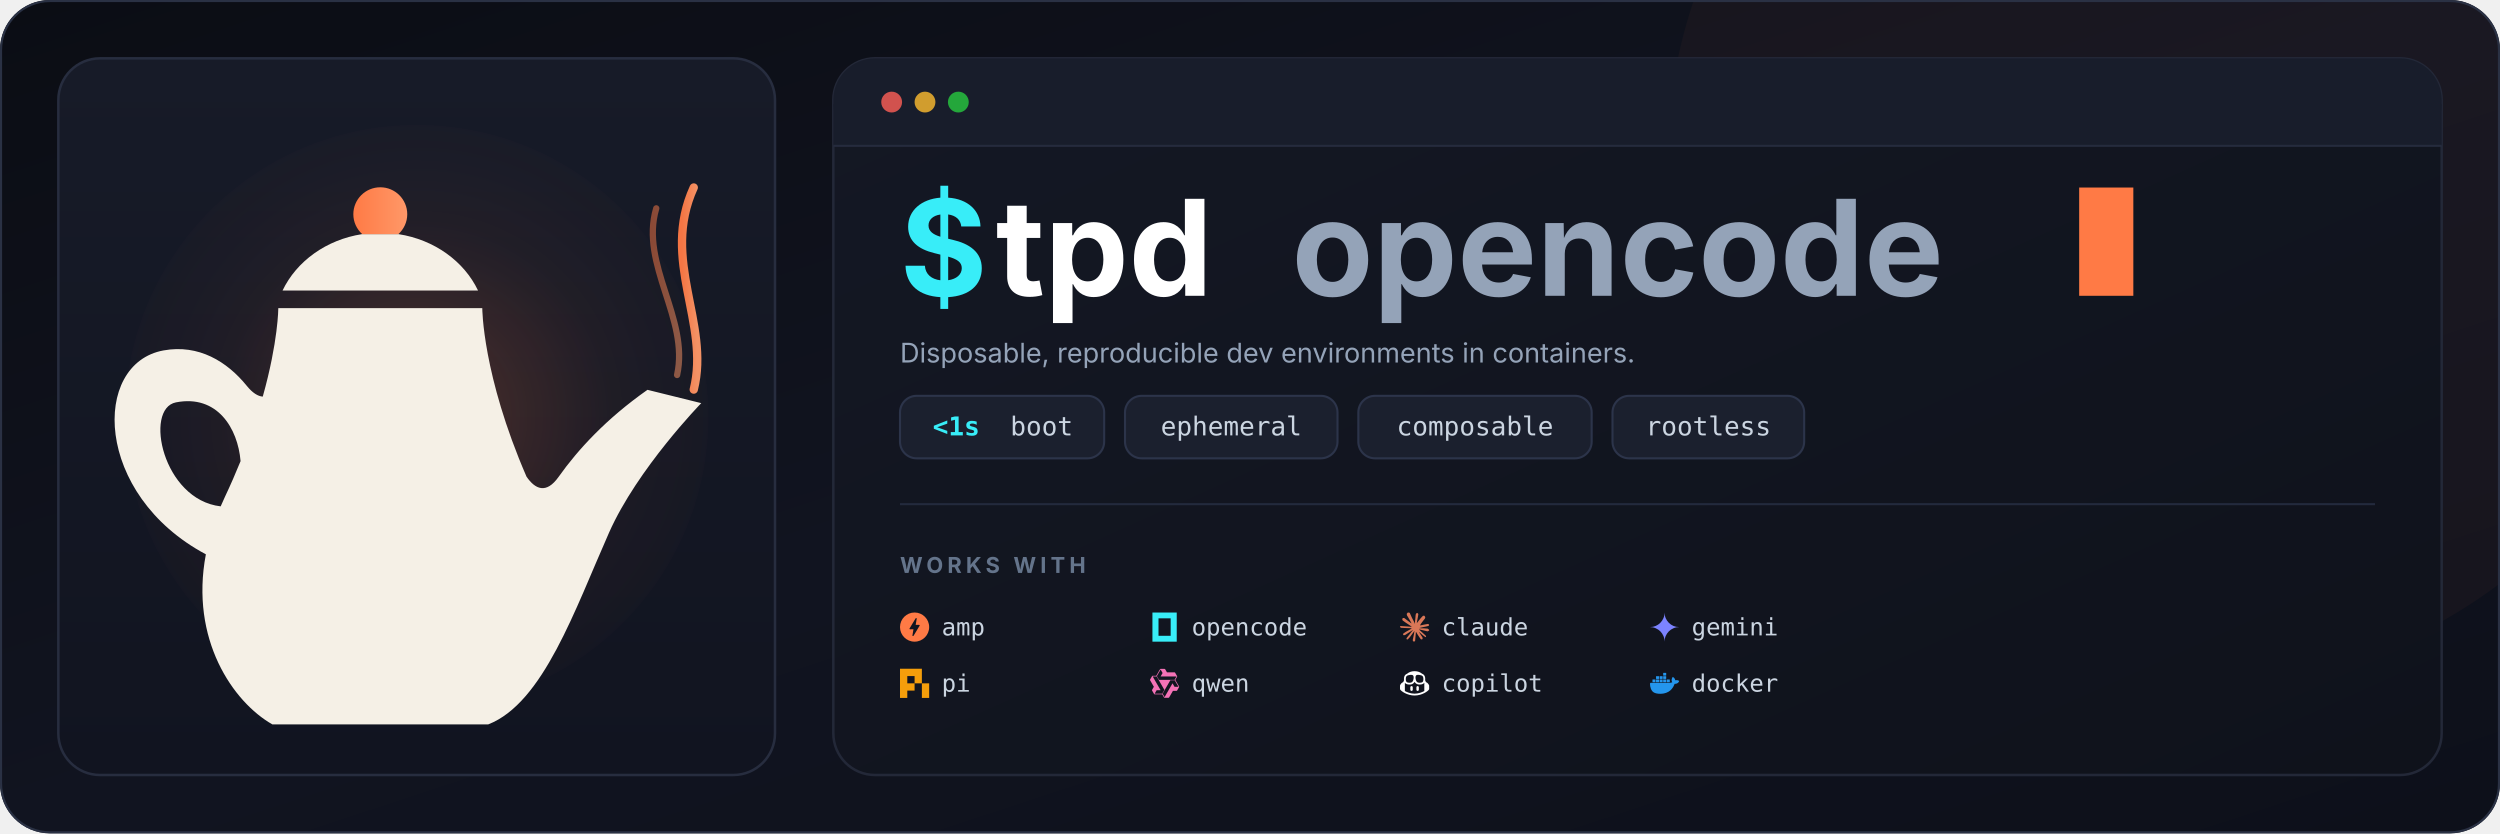
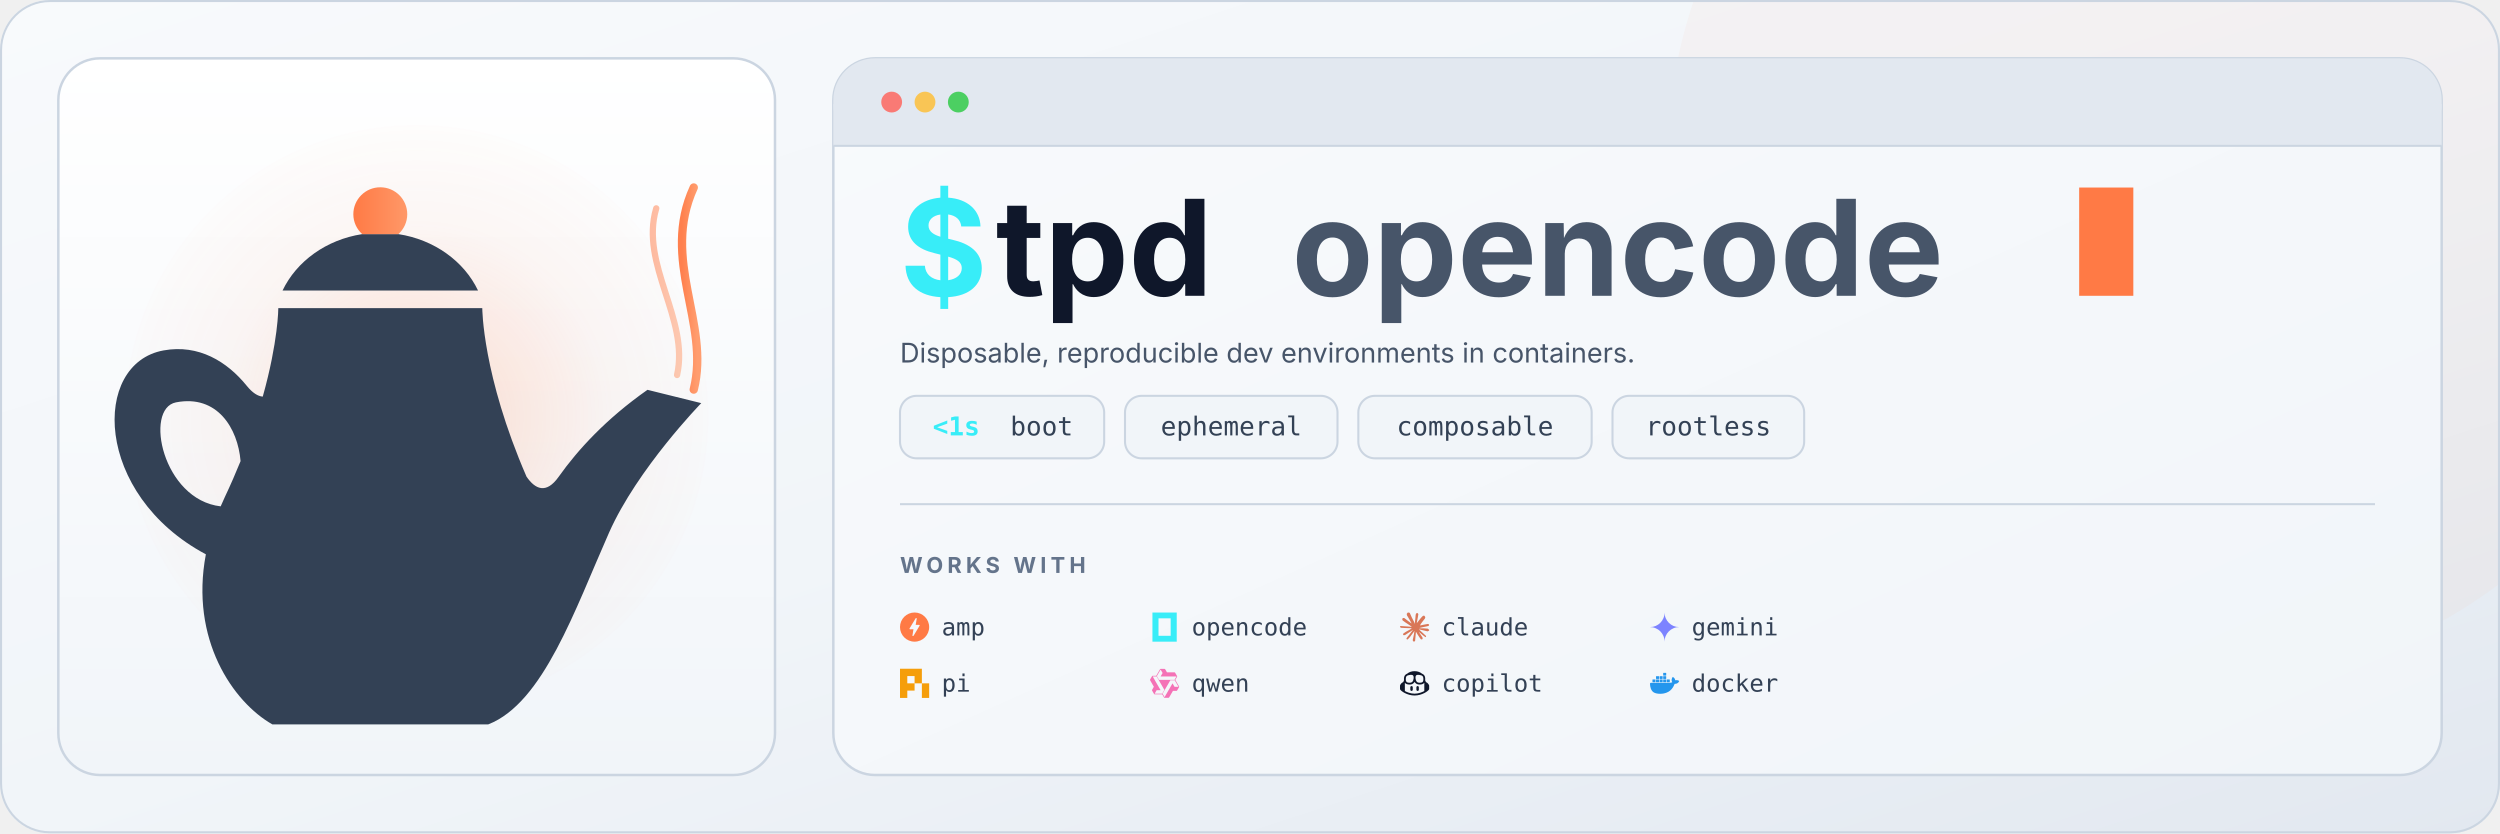
<svg xmlns="http://www.w3.org/2000/svg" viewBox="0 0 1200 400" width="100%" height="100%" version="1.1" id="svg12">
  <defs>
    <style>
      @keyframes blink {
        0%, 100% { opacity: 1; }
        50% { opacity: 0; }
      }
      .cli-cursor {
        animation: blink 1s infinite;
      }
    </style>
    <clipPath id="round-clip">
      <rect width="1200" height="400" rx="24" ry="24" />
    </clipPath>
    <linearGradient id="bg-grad" x1="0%" y1="0%" x2="100%" y2="100%">
-       <stop offset="0%" stop-color="#0b0d14" />
-       <stop offset="50%" stop-color="#111420" />
-       <stop offset="100%" stop-color="#0d101a" />
+       <stop offset="0%" stop-color="#f8fafc" />
+       <stop offset="50%" stop-color="#f1f5f9" />
+       <stop offset="100%" stop-color="#e2e8f0" />
    </linearGradient>
    <linearGradient id="accent-grad" x1="0%" y1="0%" x2="100%" y2="0%">
      <stop offset="0%" stop-color="#ff7a45" />
      <stop offset="100%" stop-color="#ff9868" />
    </linearGradient>
    <radialGradient id="teapot-glow" cx="50%" cy="50%" r="55%">
      <stop offset="0%" stop-color="#ff7a45" stop-opacity="0.25" />
      <stop offset="60%" stop-color="#ff7a45" stop-opacity="0.05" />
      <stop offset="100%" stop-color="#ff7a45" stop-opacity="0" />
    </radialGradient>
    <linearGradient id="card-grad" x1="0%" y1="0%" x2="0%" y2="100%">
-       <stop offset="0%" stop-color="#171b28" />
-       <stop offset="100%" stop-color="#111420" />
+       <stop offset="0%" stop-color="#ffffff" />
+       <stop offset="100%" stop-color="#f1f5f9" />
    </linearGradient>
    <linearGradient id="terminal-grad" x1="0%" y1="0%" x2="100%" y2="100%">
-       <stop offset="0%" stop-color="#141824" />
-       <stop offset="100%" stop-color="#0f121b" />
+       <stop offset="0%" stop-color="#f8fafc" />
+       <stop offset="100%" stop-color="#f1f5f9" />
    </linearGradient>
    <symbol id="si-amp" viewBox="0 0 24 24">
      <path fill="currentColor" d="M12 0c6.628 0 12 5.373 12 12s-5.372 12-12 12C5.373 24 0 18.627 0 12S5.373 0 12 0zm-.92 19.278l5.034-8.377a.444.444 0 00.097-.268.455.455 0 00-.455-.455l-2.851.004.924-5.468-.927-.003-5.018 8.367s-.1.183-.1.291c0 .251.204.455.455.455l2.831-.004-.901 5.458z" />
    </symbol>
    <symbol id="si-opencode" viewBox="0 0 24 24">
      <path fill="currentColor" d="M22 24H2V0h20zM17 4.8H7v14.4h10z" />
    </symbol>
    <symbol id="si-claude" viewBox="0 0 24 24">
      <path fill="currentColor" d="m4.714 15.956 4.717-2.647.079-.231-.079-.128h-.231l-.789-.049-2.696-.073-2.337-.097-2.265-.121-.571-.121-.534-.704.055-.352.48-.322.686.061 1.518.103 2.277.158 1.651.097 2.447.255h.389l.055-.158-.134-.097-.103-.097L6.973 9.836l-2.55-1.688-1.336-.971-.723-.492-.364-.461-.158-1.008.656-.723.88.061.225.061.892.686 1.906 1.475 2.489 1.834.364.303.146-.103.018-.073-.164-.273-1.354-2.447-1.445-2.489-.643-1.032-.17-.619c-.061-.255-.103-.467-.103-.729L6.287.134 6.7 0l.996.134.419.364.619 1.415 1.002 2.228 1.554 3.03.455.898.243.832.091.255h.158v-.146l.128-1.706.237-2.095.231-2.696.079-.759.376-.911.747-.492.583.279.48.686-.067.443-.285 1.852-.559 2.902-.364 1.943h.212l.243-.243.984-1.305 1.651-2.064.729-.82.85-.905.546-.431h1.032l.759 1.129-.34 1.166-1.062 1.348-.88 1.141-1.263 1.7-.789 1.36.073.109.188-.018 2.853-.607 1.542-.279 1.84-.316.832.389.091.395-.328.807-1.967.486-2.307.461-3.436.814-.043.03.049.061 1.548.146.662.036h1.621l3.018.225.789.522.474.638-.079.486-1.214.619-1.639-.389-3.825-.911-1.311-.328h-.182v.109l1.093 1.069 2.003 1.809 2.507 2.331.128.577-.322.455-.34-.049-2.204-1.657-.85-.747-1.925-1.621h-.128v.17l.443.65 2.344 3.521.121 1.081-.17.352-.607.212-.668-.121-1.372-1.925L14.38 17.959l-1.141-1.943-.14.079-.674 7.255-.316.37-.729.279-.607-.461-.322-.747.322-1.475.389-1.925.316-1.53.285-1.9.17-.631-.012-.043-.14.018-1.433 1.967-2.18 2.945-1.724 1.846-.413.164-.716-.37.067-.662.401-.589 2.386-3.036 1.439-1.882.929-1.087-.006-.158h-.055l-6.338 4.116-1.129.146-.486-.455.061-.747.231-.243 1.906-1.311Z" />
    </symbol>
    <symbol id="si-gemini" viewBox="0 0 24 24">
      <path fill="currentColor" d="M11.04 19.32Q12 21.51 12 24q0-2.49.93-4.68.96-2.19 2.58-3.81t3.81-2.55Q21.51 12 24 12q-2.49 0-4.68-.93a12.3 12.3 0 0 1-3.81-2.58 12.3 12.3 0 0 1-2.58-3.81Q12 2.49 12 0q0 2.49-.96 4.68-.93 2.19-2.55 3.81a12.3 12.3 0 0 1-3.81 2.58Q2.49 12 0 12q2.49 0 4.68.96 2.19.93 3.81 2.55t2.55 3.81" />
    </symbol>
    <symbol id="si-pi" viewBox="0 0 24 24">
      <path fill="currentColor" d="M0 0v24h6v-6h6v-6H6V6h6v6h6V0Zm18 12v12h6V12Z" />
    </symbol>
    <symbol id="si-qwen" viewBox="0 0 24 24">
      <path fill="currentColor" d="M23.919 14.545 20.817 9.17l1.47-2.544a.56.56 0 0 0 0-.566l-1.633-2.83a.57.57 0 0 0-.49-.283h-6.207L12.487.402a.57.57 0 0 0-.49-.284H8.732a.56.56 0 0 0-.49.284L5.139 5.775h-2.94a.56.56 0 0 0-.49.284L.077 8.887a.56.56 0 0 0 0 .567L3.18 14.83l-1.47 2.545a.56.56 0 0 0 0 .566l1.634 2.83a.57.57 0 0 0 .49.283h6.205l1.47 2.545a.57.57 0 0 0 .49.284h3.266a.57.57 0 0 0 .49-.284l3.104-5.375h2.94a.57.57 0 0 0 .49-.283l1.634-2.828a.55.55 0 0 0-.004-.568M8.733.686l1.634 2.828-1.634 2.828H21.8L20.164 9.17H7.425L5.63 6.06Zm1.306 19.801-6.205-.002 1.634-2.83h3.265L2.201 6.344h3.267q3.182 5.517 6.367 11.032zm10.124-5.66L18.53 12l-6.532 11.315-1.634-2.83c2.129-3.673 4.25-7.351 6.373-11.028h3.592l3.102 5.374z" />
    </symbol>
    <symbol id="si-copilot" viewBox="0 0 24 24">
      <path fill="currentColor" d="M23.922 16.997C23.061 18.492 18.063 22.02 12 22.02 5.937 22.02.939 18.492.078 16.997A.641.641 0 0 1 0 16.741v-2.869a.883.883 0 0 1 .053-.22c.372-.935 1.347-2.292 2.605-2.656.167-.429.414-1.055.644-1.517a10.098 10.098 0 0 1-.052-1.086c0-1.331.282-2.499 1.132-3.368.397-.406.89-.717 1.474-.952C7.255 2.937 9.248 1.98 11.978 1.98c2.731 0 4.767.957 6.166 2.093.584.235 1.077.546 1.474.952.85.869 1.132 2.037 1.132 3.368 0 .368-.014.733-.052 1.086.23.462.477 1.088.644 1.517 1.258.364 2.233 1.721 2.605 2.656a.841.841 0 0 1 .053.22v2.869a.641.641 0 0 1-.078.256Zm-11.75-5.992h-.344a4.359 4.359 0 0 1-.355.508c-.77.947-1.918 1.492-3.508 1.492-1.725 0-2.989-.359-3.782-1.259a2.137 2.137 0 0 1-.085-.104L4 11.746v6.585c1.435.779 4.514 2.179 8 2.179 3.486 0 6.565-1.4 8-2.179v-6.585l-.098-.104s-.033.045-.085.104c-.793.9-2.057 1.259-3.782 1.259-1.59 0-2.738-.545-3.508-1.492a4.359 4.359 0 0 1-.355-.508Zm2.328 3.25c.549 0 1 .451 1 1v2c0 .549-.451 1-1 1-.549 0-1-.451-1-1v-2c0-.549.451-1 1-1Zm-5 0c.549 0 1 .451 1 1v2c0 .549-.451 1-1 1-.549 0-1-.451-1-1v-2c0-.549.451-1 1-1Zm3.313-6.185c.136 1.057.403 1.913.878 2.497.442.544 1.134.938 2.344.938 1.573 0 2.292-.337 2.657-.751.384-.435.558-1.15.558-2.361 0-1.14-.243-1.847-.705-2.319-.477-.488-1.319-.862-2.824-1.025-1.487-.161-2.192.138-2.533.529-.269.307-.437.808-.438 1.578v.021c0 .265.021.562.063.893Zm-1.626 0c.042-.331.063-.628.063-.894v-.02c-.001-.77-.169-1.271-.438-1.578-.341-.391-1.046-.69-2.533-.529-1.505.163-2.347.537-2.824 1.025-.462.472-.705 1.179-.705 2.319 0 1.211.175 1.926.558 2.361.365.414 1.084.751 2.657.751 1.21 0 1.902-.394 2.344-.938.475-.584.742-1.44.878-2.497Z" />
    </symbol>
    <symbol id="si-docker" viewBox="0 0 24 24">
      <path fill="currentColor" d="M13.983 11.078h2.119a.186.186 0 00.186-.185V9.006a.186.186 0 00-.186-.186h-2.119a.185.185 0 00-.185.185v1.888c0 .102.083.185.185.185m-2.954-5.43h2.118a.186.186 0 00.186-.186V3.574a.186.186 0 00-.186-.185h-2.118a.185.185 0 00-.185.185v1.888c0 .102.082.185.185.185m0 2.716h2.118a.187.187 0 00.186-.186V6.29a.186.186 0 00-.186-.185h-2.118a.185.185 0 00-.185.185v1.887c0 .102.082.185.185.186m-2.93 0h2.12a.186.186 0 00.184-.186V6.29a.185.185 0 00-.185-.185H8.1a.185.185 0 00-.185.185v1.887c0 .102.083.185.185.186m-2.964 0h2.119a.186.186 0 00.185-.186V6.29a.186.186 0 00-.185-.185H5.136a.186.186 0 00-.186.185v1.887c0 .102.084.185.186.185m5.893 2.715h2.118a.186.186 0 00.186-.185V9.006a.186.186 0 00-.186-.186h-2.118a.185.185 0 00-.185.185v1.888c0 .102.082.185.185.185m-2.93 0h2.12a.185.185 0 00.184-.185V9.006a.185.185 0 00-.184-.186h-2.12a.185.185 0 00-.184.185v1.888c0 .102.083.185.185.185m-2.964 0h2.119a.185.185 0 00.185-.185V9.006a.185.185 0 00-.184-.186h-2.12a.186.186 0 00-.186.186v1.887c0 .102.084.185.186.185m-2.92 0h2.12a.185.185 0 00.184-.185V9.006a.185.185 0 00-.184-.186h-2.12a.185.185 0 00-.184.185v1.888c0 .102.082.185.185.185M23.763 9.89c-.065-.051-.672-.51-1.954-.51-.338.001-.676.03-1.01.087-.248-1.7-1.653-2.53-1.716-2.566l-.344-.199-.226.327c-.284.438-.49.922-.612 1.43-.23.97-.09 1.882.403 2.661-.595.332-1.55.413-1.744.42H.751a.751.751 0 00-.75.748 11.376 11.376 0 00.692 4.062c.545 1.428 1.355 2.48 2.41 3.124 1.18.723 3.1 1.137 5.275 1.137.983.003 1.963-.086 2.93-.266a12.248 12.248 0 003.823-1.389c.98-.567 1.86-1.288 2.61-2.136 1.252-1.418 1.998-2.997 2.553-4.4h.221c1.372 0 2.215-.549 2.68-1.009.309-.293.55-.65.707-1.046l.098-.288Z" />
    </symbol>
    <symbol id="si-codeblocks" viewBox="0 0 24 24">
      <path fill="currentColor" d="M.011 0v8.406H8.61V0zm15.39 0v8.406H24V0zM8.972.658l.012 7.869 2.54 2.43.007-5.564zm6.066 0-2.555 4.735.004 5.564 2.54-2.43zM.332 8.768l5.52 2.677 5.655-.006-2.773-2.67zm14.944 0L12.53 11.49l5.655-.09 5.498-2.631zm-9.323 3.855L.318 15.232h8.405l2.748-2.722zm6.565-.113 2.747 2.722h8.402l-5.586-2.609zm-1.006.533-2.54 2.43-.011 7.873 2.555-4.74zm.964 0-.008 5.564 2.559 4.74-.011-7.874zM0 15.598V24h8.598v-8.402zm15.39 0V24h8.598v-8.402z" />
    </symbol>
    <symbol id="si-electron" viewBox="0 0 24 24">
      <path fill="currentColor" d="M12.011 0c-.85 0-1.539.689-1.539 1.539 0 .85.689 1.539 1.539 1.539.595 0 1.11-.338 1.366-.832 2.221 1.268 3.847 5.473 3.847 10.362 0 2.071-.289 4.056-.825 5.769a.322.322 0 0 0 .211.403.322.322 0 0 0 .403-.211c.556-1.776.854-3.825.854-5.96 0-5.193-1.772-9.686-4.321-11.003.001-.022.004-.045.004-.067 0-.85-.689-1.539-1.539-1.539zm0 .643a.896.896 0 1 1 0 1.792.896.896 0 1 1 0-1.792zm-5.486 4.305c-2.067.007-3.647.665-4.388 1.948-.738 1.277-.527 2.971.511 4.781a.322.322 0 0 0 .558-.32C2.271 9.727 2.089 8.266 2.694 7.218c.821-1.422 3.033-1.955 5.932-1.427a.322.322 0 0 0 .115-.633c-.784-.143-1.527-.213-2.216-.211zm11.052.018a.322.322 0 0 0-.008.643c1.834.024 3.156.596 3.75 1.626.819 1.419.18 3.595-1.718 5.837a.322.322 0 0 0 .038.454.322.322 0 0 0 .453-.038c2.054-2.426 2.771-4.866 1.784-6.574-.726-1.257-2.26-1.921-4.299-1.947zm-2.698.292a.323.323 0 0 0-.065.007c-1.857.398-3.833 1.175-5.731 2.271-4.57 2.638-7.592 6.495-7.36 9.372-.473.263-.793.766-.793 1.345 0 .85.689 1.539 1.539 1.539.85 0 1.539-.689 1.539-1.539 0-.85-.689-1.539-1.539-1.539-.038 0-.075.003-.113.006-.1-2.56 2.743-6.141 7.048-8.627 1.841-1.063 3.755-1.816 5.545-2.2a.322.322 0 0 0-.07-.636zm-2.879 6.236a1.119 1.119 0 0 0-.224.025c-.601.13-.983.723-.853 1.324.13.601.723.983 1.324.853.601-.13.983-.723.853-1.324-.114-.526-.582-.884-1.099-.879zM4.532 13.341a.322.322 0 0 0-.232.084.321.321 0 0 0-.021.454c1.268 1.394 2.916 2.701 4.795 3.786 4.415 2.549 9.106 3.285 11.561 1.839a1.53 1.53 0 0 0 .897.29c.85 0 1.539-.689 1.539-1.539 0-.85-.689-1.539-1.539-1.539-.85 0-1.539.689-1.539 1.539 0 .276.074.534.201.758-2.245 1.214-6.631.5-10.798-1.905-1.823-1.052-3.418-2.318-4.64-3.661a.321.321 0 0 0-.223-.105zM2.469 17.358a.896.896 0 1 1 0 1.792.896.896 0 0 1 0-1.792zm19.062 0a.896.896 0 1 1 0 1.792.891.891 0 0 1-.586-.219c-.003-.004-.004-.008-.007-.012a.32.32 0 0 0-.096-.091.896.896 0 0 1 .689-1.469zm-14.005 1.368a.322.322 0 0 0-.321.43C8.279 22.154 10.036 24 12.011 24c1.441 0 2.773-.982 3.813-2.711a.322.322 0 0 0-.11-.441.322.322 0 0 0-.442.11c-.934 1.554-2.081 2.399-3.261 2.399-1.641 0-3.208-1.647-4.2-4.418a.322.322 0 0 0-.285-.213z" />
    </symbol>
    <symbol id="si-shell" viewBox="0 0 24 24">
      <path fill="currentColor" d="M12 .863C5.34.863 0 6.251 0 12.98c0 .996.038 1.374.246 2.33l3.662 2.71.57 4.515h6.102l.326.227c.377.262.705.375 1.082.375.352 0 .732-.101 1.024-.313l.39-.289h6.094l.563-4.515 3.695-2.71c.208-.956.246-1.334.246-2.33C24 6.252 18.661.863 12 .863zm.996 2.258c.9 0 1.778.224 2.512.649l-2.465 12.548 3.42-12.062c1.059.36 1.863.941 2.508 1.814l.025.034-4.902 10.615 5.572-9.713.033.03c.758.708 1.247 1.567 1.492 2.648l-6.195 7.666 6.436-6.5.01.021c.253.563.417 1.36.417 1.996 0 .509-.024.712-.164 1.25l-3.554 2.602-.467 3.71h-4.475l-.517.395c-.199.158-.482.266-.682.266-.199 0-.483-.108-.682-.266l-.517-.394H6.322l-.445-3.61-3.627-2.666c-.11-.436-.16-.83-.16-1.261 0-.72.159-1.49.426-2.053l.013-.024 6.45 6.551L2.75 9.621c.25-1.063.874-2.09 1.64-2.713l5.542 9.776L4.979 6.1c.555-.814 1.45-1.455 2.546-1.827l3.424 12.069L8.355 3.816l.055-.03c.814-.45 1.598-.657 2.457-.657.195 0 .286.004.528.03l.587 13.05.46-13.059c.224-.025.309-.029.554-.029z" />
    </symbol>
    <symbol id="si-terminal" viewBox="0 0 24 24">
      <path fill="currentColor" d="M1.846 0A1.841 1.841 0 000 1.846v18.463c0 1.022.823 1.845 1.846 1.845h20.308A1.841 1.841 0 0024 20.31V1.846A1.841 1.841 0 0022.154 0H1.846zm0 .924h20.308c.512 0 .922.41.922.922v18.463c0 .511-.41.921-.922.921H1.846a.919.919 0 01-.922-.921V1.846c0-.512.41-.922.922-.922zm0 .922v18.463h20.308V1.846H1.846zm1.845 2.14l3.235 1.758v.836L3.69 8.477V7.385l2.243-1.207v-.033L3.69 5.076v-1.09zM7.846 9.23h3.693v.924H7.846V9.23zM0 21.736v.418C0 23.177.823 24 1.846 24h20.308A1.841 1.841 0 0024 22.154v-.418a2.334 2.334 0 01-1.846.918H1.846A2.334 2.334 0 010 21.736Z" />
    </symbol>
  </defs>
  <g clip-path="url(#round-clip)">
    <rect width="1200" height="400" fill="url(#bg-grad)" />
    <circle cx="1050" cy="80" r="250" fill="#ff7a45" opacity="0.04" />
-     <rect x="28" y="28" width="344" height="344" rx="20" fill="url(#card-grad)" stroke="#272d3f" stroke-width="1.2" />
+     <rect x="28" y="28" width="344" height="344" rx="20" fill="url(#card-grad)" stroke="#cbd5e1" stroke-width="1.2" />
    <circle cx="200" cy="200" r="140" fill="url(#teapot-glow)" />
    <g transform="translate(45, 45)">
      <g transform="translate(10, 33) scale(0.55)">
-         <path fill="#f5f0e6" fill-rule="evenodd" d="M465.067,198.389c-36.056,25.288-60.771,52.287-77.55,75.95c-10.895,15.377-20.474,10.767-28.007-0.154 c-38.613-88.975-38.613-147.094-38.613-147.094H142.886c0,0-0.009,28.94-13.563,77.224c-4.122-0.264-8.86-3.112-13.965-9.416 c-17.139-21.149-41.931-36.474-72.624-30.898c-62.9,11.417-61.001,125.716,36.928,177.943 c-14.051,74.188,23.732,128.973,58.026,148.429h188.41c48.011-18.652,75.737-100.427,105.481-167.458 C456.25,267.293,512,210.011,512,210.011L465.067,198.389z M96.106,292.222c-1.249,2.643-2.394,5.26-3.514,7.868 c-50.654-5.807-67.108-85.29-39.006-90.754c36.02-7.004,53.988,22.603,56.366,51.278 C105.856,270.731,101.28,281.259,96.106,292.222z" />
-         <path fill="#f5f0e6" d="M216.109,62.506c-31.352,4.824-57.342,23.715-69.52,49.226h170.604 C305.024,86.221,279.034,67.329,247.682,62.506z" />
+         <path fill="#334155" fill-rule="evenodd" d="M465.067,198.389c-36.056,25.288-60.771,52.287-77.55,75.95c-10.895,15.377-20.474,10.767-28.007-0.154 c-38.613-88.975-38.613-147.094-38.613-147.094H142.886c0,0-0.009,28.94-13.563,77.224c-4.122-0.264-8.86-3.112-13.965-9.416 c-17.139-21.149-41.931-36.474-72.624-30.898c-62.9,11.417-61.001,125.716,36.928,177.943 c-14.051,74.188,23.732,128.973,58.026,148.429h188.41c48.011-18.652,75.737-100.427,105.481-167.458 C456.25,267.293,512,210.011,512,210.011L465.067,198.389z M96.106,292.222c-1.249,2.643-2.394,5.26-3.514,7.868 c-50.654-5.807-67.108-85.29-39.006-90.754c36.02-7.004,53.988,22.603,56.366,51.278 C105.856,270.731,101.28,281.259,96.106,292.222z" />
+         <path fill="#334155" d="M216.109,62.506c-31.352,4.824-57.342,23.715-69.52,49.226h170.604 C305.024,86.221,279.034,67.329,247.682,62.506z" />
        <path fill="url(#accent-grad)" d="M247.682,62.506c4.721-4.31,7.74-10.451,7.74-17.344c0-12.999-10.536-23.535-23.526-23.535 c-12.999,0-23.535,10.536-23.535,23.535c0,6.893,3.019,13.034,7.748,17.344z" />
      </g>
      <path d="M 288,142 C 296,110 272,80 288,45" fill="none" stroke="url(#accent-grad)" stroke-width="4" stroke-linecap="round" opacity="0.95" />
      <path d="M 280,135 C 286,108 262,82 270,55" fill="none" stroke="url(#accent-grad)" stroke-width="3" stroke-linecap="round" opacity="0.5" />
    </g>
-     <rect x="400" y="28" width="772" height="344" rx="20" fill="url(#terminal-grad)" stroke="#232838" stroke-width="1.2" />
-     <rect x="400" y="28" width="772" height="42" rx="20" fill="#181d2b" />
-     <rect x="400" y="50" width="772" height="20" fill="#181d2b" />
-     <line x1="400" y1="70" x2="1172" y2="70" stroke="#252b3d" stroke-width="1" />
+     <rect x="400" y="28" width="772" height="344" rx="20" fill="url(#terminal-grad)" stroke="#cbd5e1" stroke-width="1.2" />
+     <rect x="400" y="28" width="772" height="42" rx="20" fill="#e2e8f0" />
+     <rect x="400" y="50" width="772" height="20" fill="#e2e8f0" />
+     <line x1="400" y1="70" x2="1172" y2="70" stroke="#cbd5e1" stroke-width="1" />
    <circle cx="428" cy="49" r="5" fill="#ff5f56" opacity="0.8" />
    <circle cx="444" cy="49" r="5" fill="#ffbd2e" opacity="0.8" />
    <circle cx="460" cy="49" r="5" fill="#27c93f" opacity="0.8" />
    <g font-family="'Space Grotesk', -apple-system, sans-serif">
      <g font-family="'Space Grotesk', -apple-system, sans-serif" font-size="64" font-weight="700">
        <text x="432" y="142" fill="#38edf8">$</text>
-         <text x="478" y="142" fill="#ffffff">tpd</text>
-         <text x="620" y="142" fill="#94a3b8"> opencode</text>
+         <text x="478" y="142" fill="#0f172a">tpd</text>
+         <text x="620" y="142" fill="#475569"> opencode</text>
        <rect x="998" y="90" width="26" height="52" fill="#ff7a45" class="cli-cursor" />
      </g>
-       <text x="432" y="174" font-size="13" fill="#94a3b8">Disposable, reproducible dev environments in containers.</text>
+       <text x="432" y="174" font-size="13" fill="#475569">Disposable, reproducible dev environments in containers.</text>
      <g transform="translate(432, 190)" font-family="'JetBrains Mono', monospace" font-size="12.5">
-         <rect x="0" y="0" width="98" height="30" rx="8" fill="#1b202e" stroke="#2c344a" stroke-width="1" />
+         <rect x="0" y="0" width="98" height="30" rx="8" fill="#f1f5f9" stroke="#cbd5e1" stroke-width="1" />
        <text x="27" y="19" text-anchor="middle" fill="#38edf8" font-weight="600">&lt;1s</text>
-         <text x="68" y="19" text-anchor="middle" fill="#cbd5e1">boot</text>
-         <rect x="108" y="0" width="102" height="30" rx="8" fill="#1b202e" stroke="#2c344a" stroke-width="1" />
-         <text x="159" y="19" text-anchor="middle" fill="#cbd5e1">ephemeral</text>
-         <rect x="220" y="0" width="112" height="30" rx="8" fill="#1b202e" stroke="#2c344a" stroke-width="1" />
-         <text x="276" y="19" text-anchor="middle" fill="#cbd5e1">composable</text>
-         <rect x="342" y="0" width="92" height="30" rx="8" fill="#1b202e" stroke="#2c344a" stroke-width="1" />
-         <text x="388" y="19" text-anchor="middle" fill="#cbd5e1">rootless</text>
+         <text x="68" y="19" text-anchor="middle" fill="#334155">boot</text>
+         <rect x="108" y="0" width="102" height="30" rx="8" fill="#f1f5f9" stroke="#cbd5e1" stroke-width="1" />
+         <text x="159" y="19" text-anchor="middle" fill="#334155">ephemeral</text>
+         <rect x="220" y="0" width="112" height="30" rx="8" fill="#f1f5f9" stroke="#cbd5e1" stroke-width="1" />
+         <text x="276" y="19" text-anchor="middle" fill="#334155">composable</text>
+         <rect x="342" y="0" width="92" height="30" rx="8" fill="#f1f5f9" stroke="#cbd5e1" stroke-width="1" />
+         <text x="388" y="19" text-anchor="middle" fill="#334155">rootless</text>
      </g>
-       <line x1="432" y1="242" x2="1140" y2="242" stroke="#232a3d" stroke-width="1" />
+       <line x1="432" y1="242" x2="1140" y2="242" stroke="#cbd5e1" stroke-width="1" />
      <g transform="translate(432, 275)">
        <text x="0" y="0" font-size="10.5" font-weight="700" letter-spacing="2" fill="#64748b">WORKS WITH</text>
        <g transform="translate(0, 26)" font-family="'JetBrains Mono', monospace" font-size="11.5" font-weight="500">
          <g transform="translate(0,0)" color="#ff7a45">
            <use href="#si-amp" width="14" height="14" x="0" y="-7" />
-             <text x="20" y="4" fill="#cbd5e1">amp</text>
+             <text x="20" y="4" fill="#334155">amp</text>
          </g>
          <g transform="translate(120,0)" color="#38edf8">
            <use href="#si-opencode" width="14" height="14" x="0" y="-7" />
-             <text x="20" y="4" fill="#cbd5e1">opencode</text>
+             <text x="20" y="4" fill="#334155">opencode</text>
          </g>
          <g transform="translate(240,0)" color="#d97757">
            <use href="#si-claude" width="14" height="14" x="0" y="-7" />
-             <text x="20" y="4" fill="#cbd5e1">claude</text>
+             <text x="20" y="4" fill="#334155">claude</text>
          </g>
          <g transform="translate(360,0)" color="#7c83ff">
            <use href="#si-gemini" width="14" height="14" x="0" y="-7" />
-             <text x="20" y="4" fill="#cbd5e1">gemini</text>
+             <text x="20" y="4" fill="#334155">gemini</text>
          </g>
          <g transform="translate(0, 27)" color="#f59e0b">
            <use href="#si-pi" width="14" height="14" x="0" y="-7" />
-             <text x="20" y="4" fill="#cbd5e1">pi</text>
+             <text x="20" y="4" fill="#334155">pi</text>
          </g>
          <g transform="translate(120, 27)" color="#f472b6">
            <use href="#si-qwen" width="14" height="14" x="0" y="-7" />
-             <text x="20" y="4" fill="#cbd5e1">qwen</text>
+             <text x="20" y="4" fill="#334155">qwen</text>
          </g>
-           <g transform="translate(240, 27)" color="#ffffff">
+           <g transform="translate(240, 27)" color="#0f172a">
            <use href="#si-copilot" width="14" height="14" x="0" y="-7" />
-             <text x="20" y="4" fill="#cbd5e1">copilot</text>
+             <text x="20" y="4" fill="#334155">copilot</text>
          </g>
          <g transform="translate(360, 27)" color="#2496ed">
            <use href="#si-docker" width="14" height="14" x="0" y="-7" />
-             <text x="20" y="4" fill="#cbd5e1">docker</text>
+             <text x="20" y="4" fill="#334155">docker</text>
          </g>
        </g>
      </g>
    </g>
-     <rect x="0.5" y="0.5" width="1199" height="399" rx="23.5" fill="none" stroke="#2a3144" stroke-width="1" />
+     <rect x="0.5" y="0.5" width="1199" height="399" rx="23.5" fill="none" stroke="#cbd5e1" stroke-width="1" />
  </g>
</svg>
